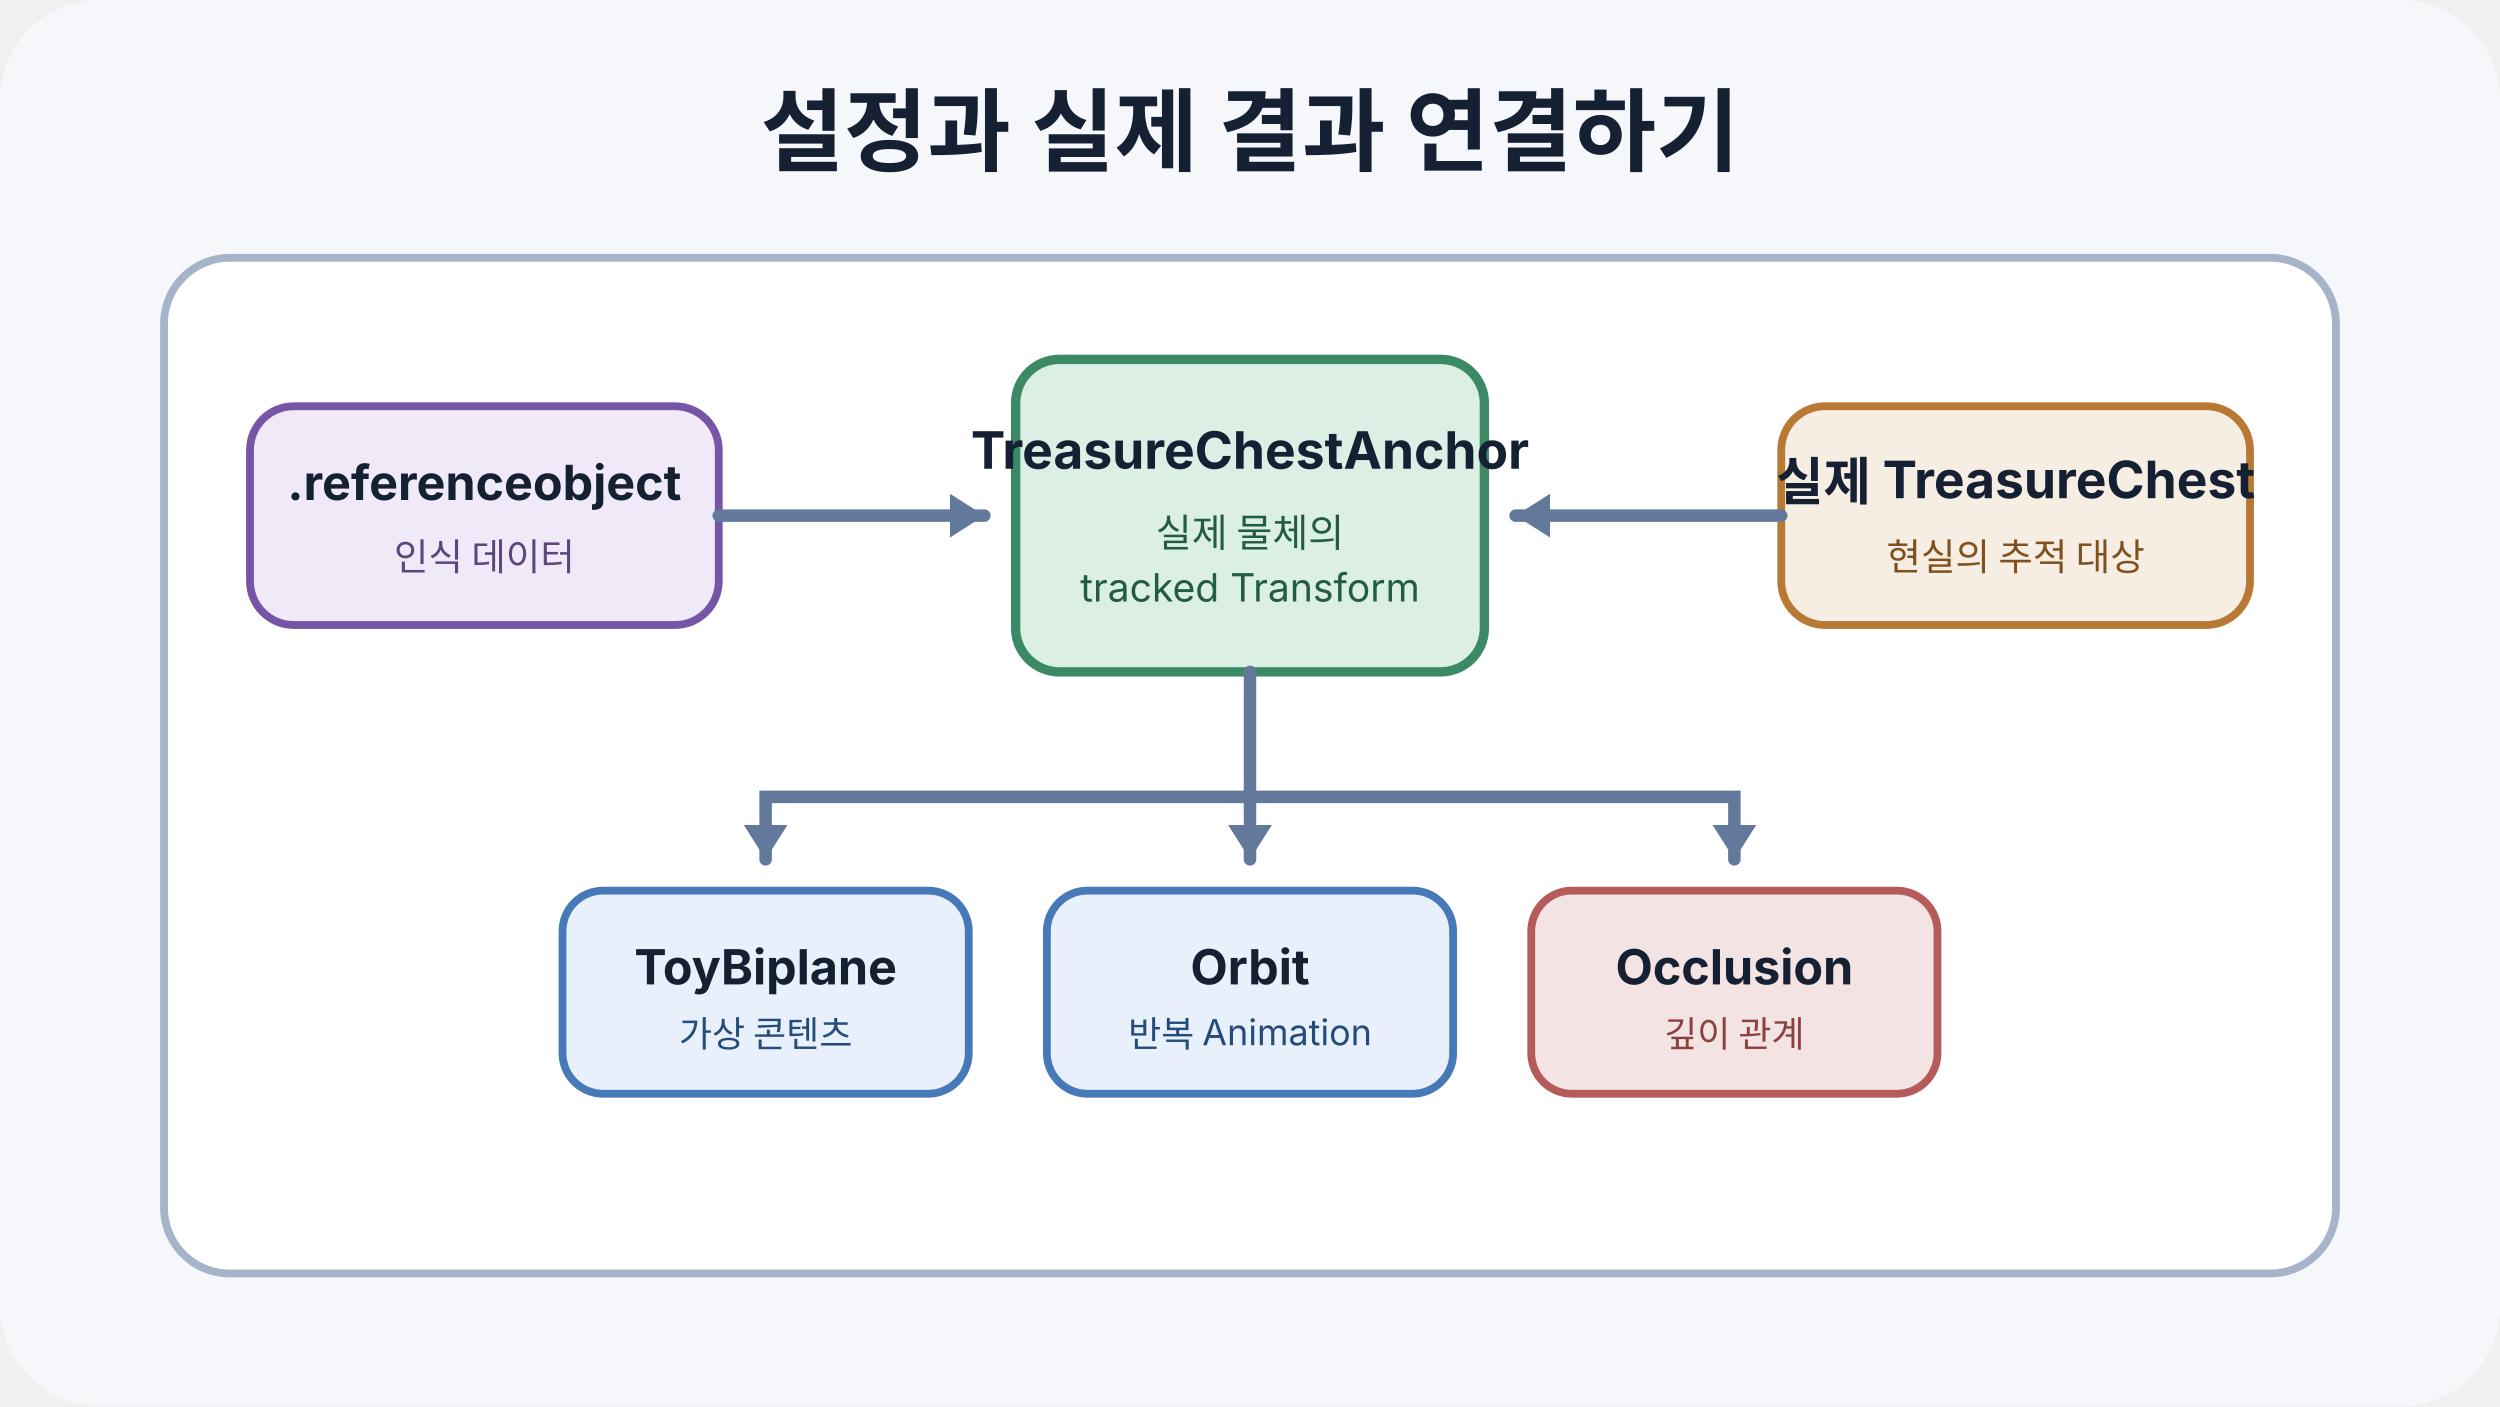
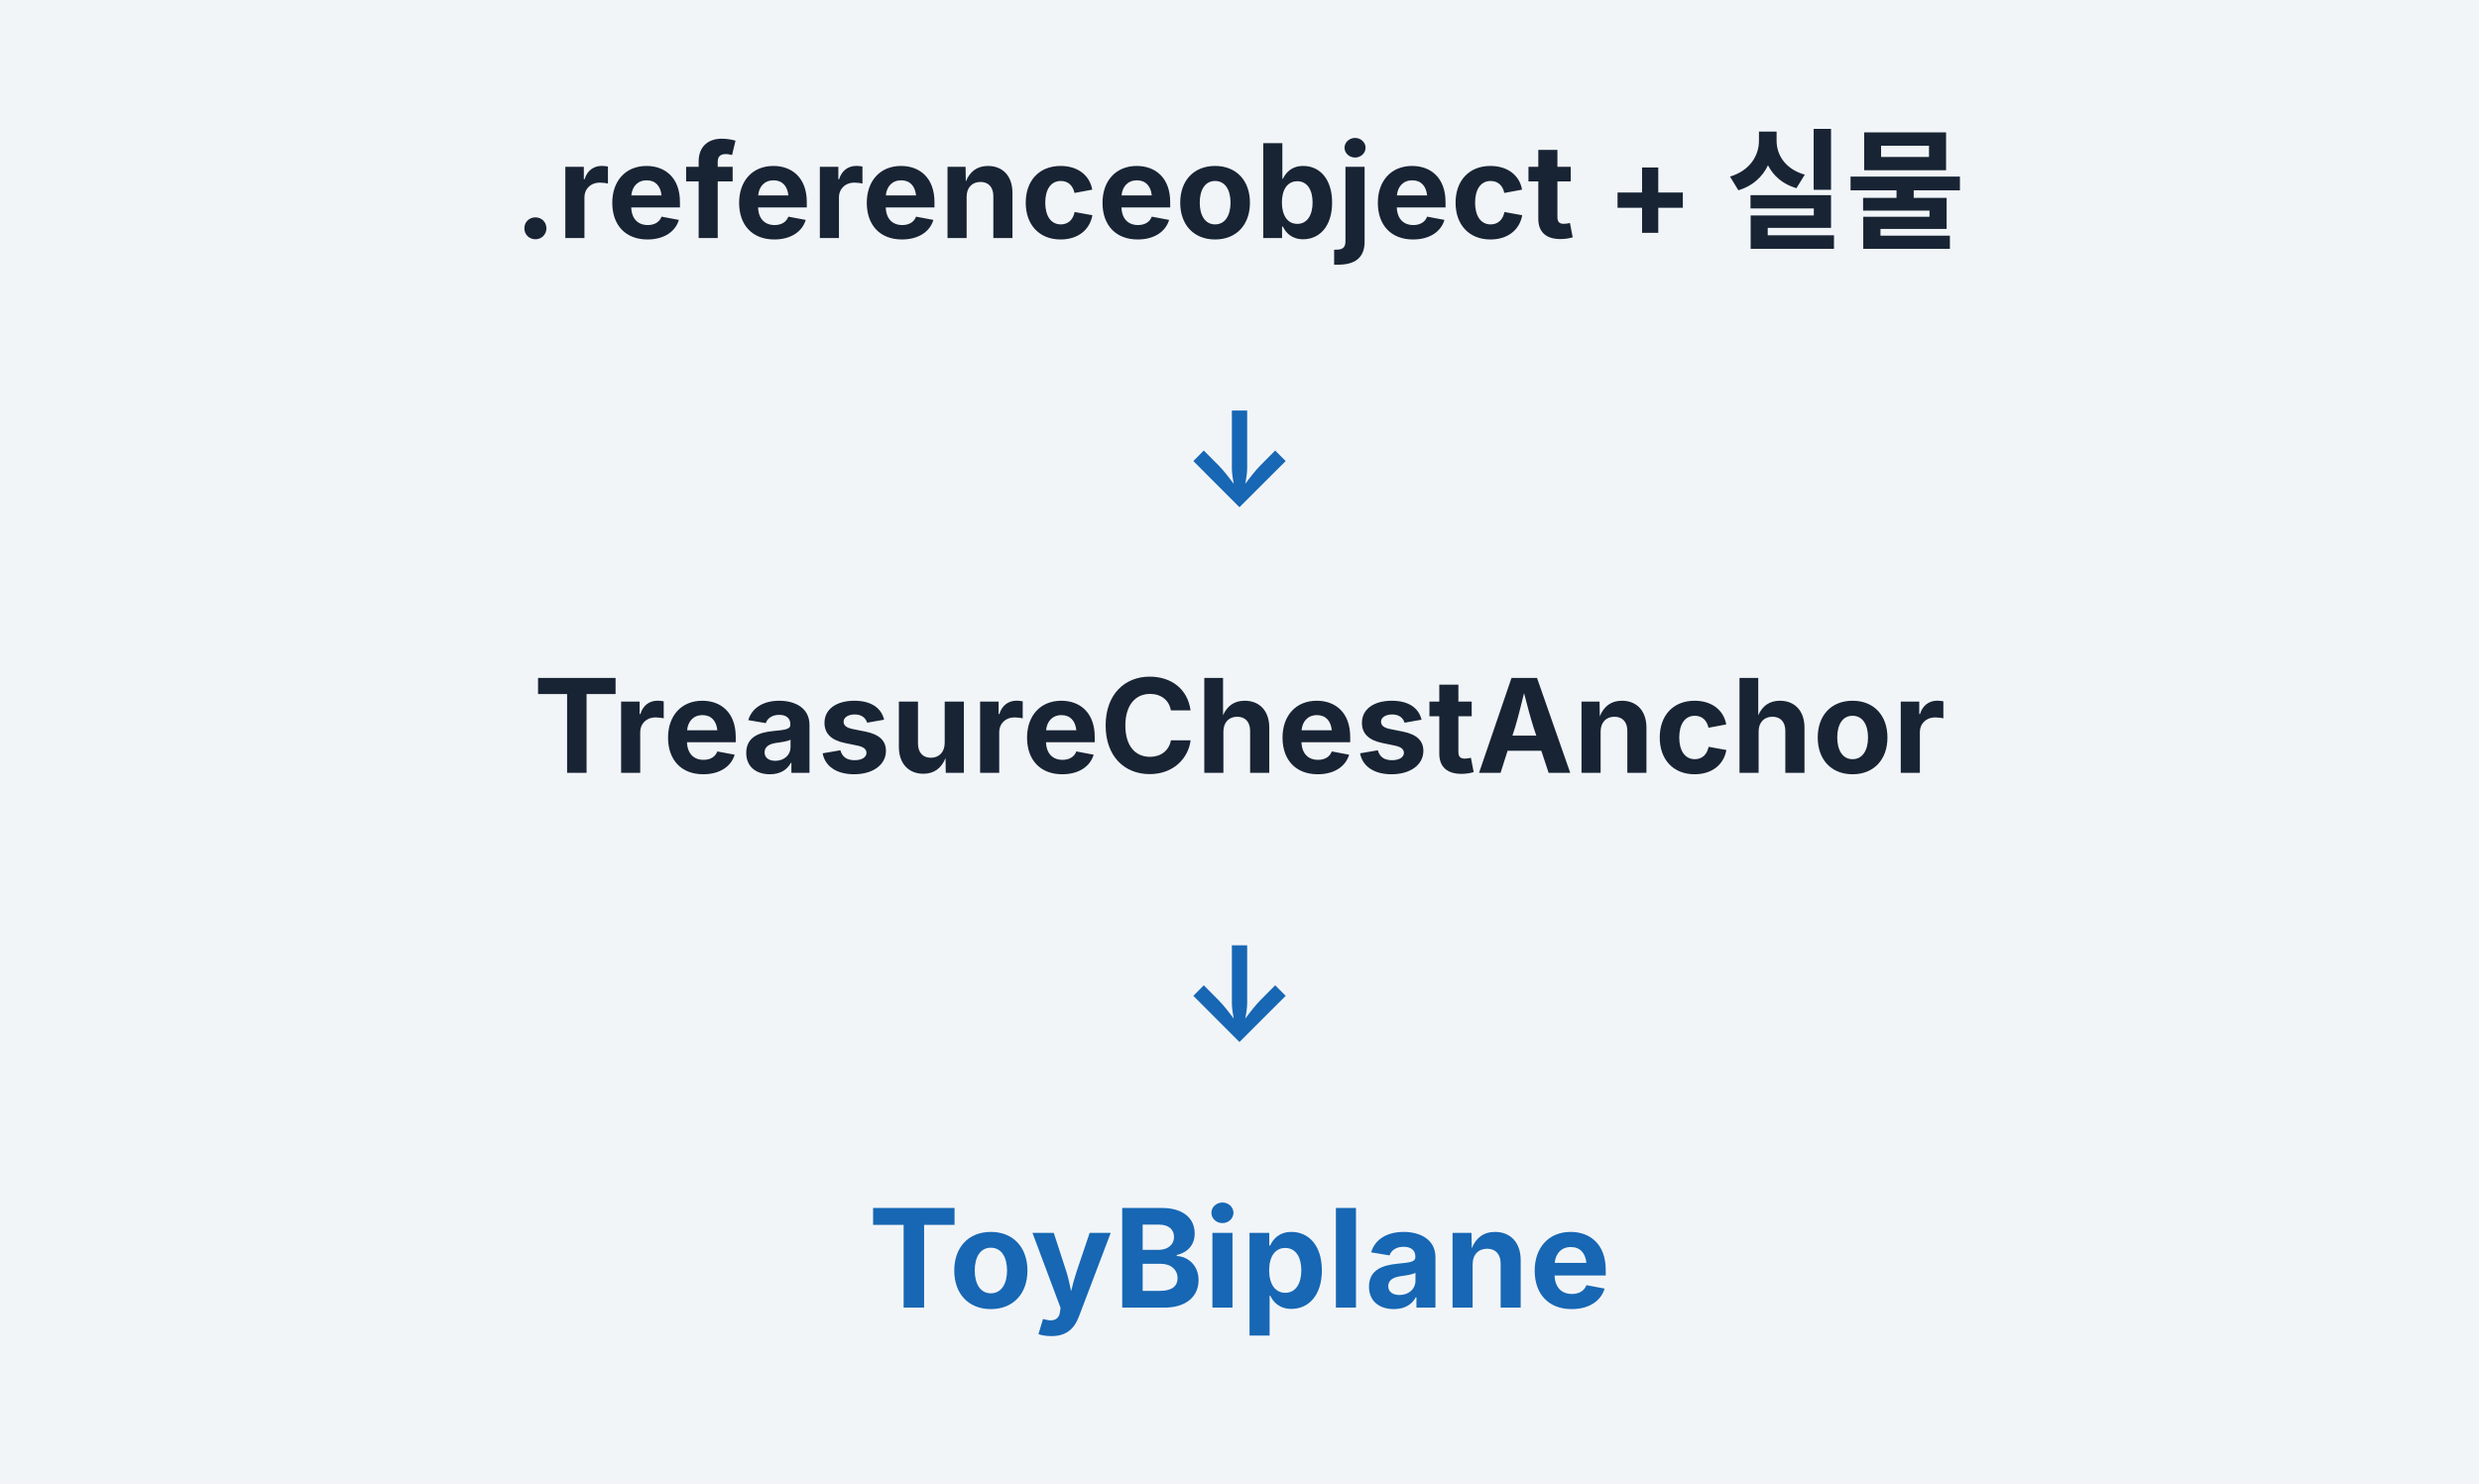
- <svg xmlns="http://www.w3.org/2000/svg" width="1600" height="900" viewBox="0 0 1600 900" role="img" aria-labelledby="title description">
-   <rect width="1600" height="900" rx="64" fill="#F5F7FA" />
-   <text x="800" y="105" text-anchor="middle" font-family="-apple-system, BlinkMacSystemFont, sans-serif" font-size="58" font-weight="700" fill="#152033">설정과 실제 결과 연결하기</text>
-   <g font-family="-apple-system, BlinkMacSystemFont, sans-serif">
-     <rect x="105" y="165" width="1390" height="650" rx="42" fill="#FFFFFF" stroke="#A5B4C8" stroke-width="5" />
-     <g text-anchor="middle">
-       <rect x="160" y="260" width="300" height="140" rx="28" fill="#F0E9F8" stroke="#7755A6" stroke-width="5" />
-       <text x="310" y="320" font-size="31" font-weight="700" fill="#152033">.referenceobject</text>
-       <text x="310" y="365" font-size="24" fill="#5E457E">인식 데이터</text>
-       <rect x="650" y="230" width="300" height="200" rx="28" fill="#DCEFE5" stroke="#3B8A65" stroke-width="6" />
-       <text x="800" y="300" font-size="33" font-weight="700" fill="#152033">TreasureChestAnchor</text>
-       <text x="800" y="350" font-size="25" fill="#225D43">실제 물체의</text>
-       <text x="800" y="385" font-size="25" fill="#225D43">tracked Transform</text>
-       <rect x="1140" y="260" width="300" height="140" rx="28" fill="#F7EEE3" stroke="#B87935" stroke-width="5" />
-       <text x="1290" y="320" font-size="33" font-weight="700" fill="#152033">실제 TreasureChest</text>
-       <text x="1290" y="365" font-size="24" fill="#80501F">현실의 추적 대상</text>
-       <rect x="360" y="570" width="260" height="130" rx="26" fill="#E8F0FC" stroke="#4778B8" stroke-width="5" />
-       <text x="490" y="630" font-size="31" font-weight="700" fill="#152033">ToyBiplane</text>
-       <text x="490" y="670" font-size="23" fill="#244B7C">가상 콘텐츠</text>
-       <rect x="670" y="570" width="260" height="130" rx="26" fill="#E8F0FC" stroke="#4778B8" stroke-width="5" />
-       <text x="800" y="630" font-size="31" font-weight="700" fill="#152033">Orbit</text>
-       <text x="800" y="670" font-size="23" fill="#244B7C">반복 Animation</text>
-       <rect x="980" y="570" width="260" height="130" rx="26" fill="#F4E3E3" stroke="#B65B5B" stroke-width="5" />
-       <text x="1110" y="630" font-size="31" font-weight="700" fill="#152033">Occlusion</text>
-       <text x="1110" y="670" font-size="23" fill="#8C4141">깊이 관계</text>
-     </g>
-     <g stroke="#63799C" stroke-width="8" fill="none" stroke-linecap="round">
-       <path d="M460 330 H630" />
-       <path d="M1140 330 H970" />
-       <path d="M800 430 V510 H490 V550" />
-       <path d="M800 510 V550" />
-       <path d="M800 510 H1110 V550" />
-     </g>
-     <g fill="#63799C">
-       <path d="M630 330 l-22 -14 v28 z" />
-       <path d="M970 330 l22 -14 v28 z" />
-       <path d="M490 550 l-14 -22 h28 z" />
-       <path d="M800 550 l-14 -22 h28 z" />
-       <path d="M1110 550 l-14 -22 h28 z" />
-     </g>
+ <svg xmlns="http://www.w3.org/2000/svg" width="760" height="455" viewBox="0 0 760 455" role="img" aria-labelledby="title description">
+   <rect width="760" height="455" fill="#F2F5F8" />
+   <g font-family="-apple-system, sans-serif">
+     <text x="380" y="73" text-anchor="middle" font-size="40" font-weight="700" fill="#182434">.referenceobject + 실물</text>
+     <text x="380" y="155" text-anchor="middle" font-size="40" font-weight="700" fill="#1767B4">↓</text>
+     <text x="380" y="237" text-anchor="middle" font-size="40" font-weight="700" fill="#182434">TreasureChestAnchor</text>
+     <text x="380" y="319" text-anchor="middle" font-size="40" font-weight="700" fill="#1767B4">↓</text>
+     <text x="380" y="401" text-anchor="middle" font-size="42" font-weight="700" fill="#1767B4">ToyBiplane</text>
  </g>
</svg>
